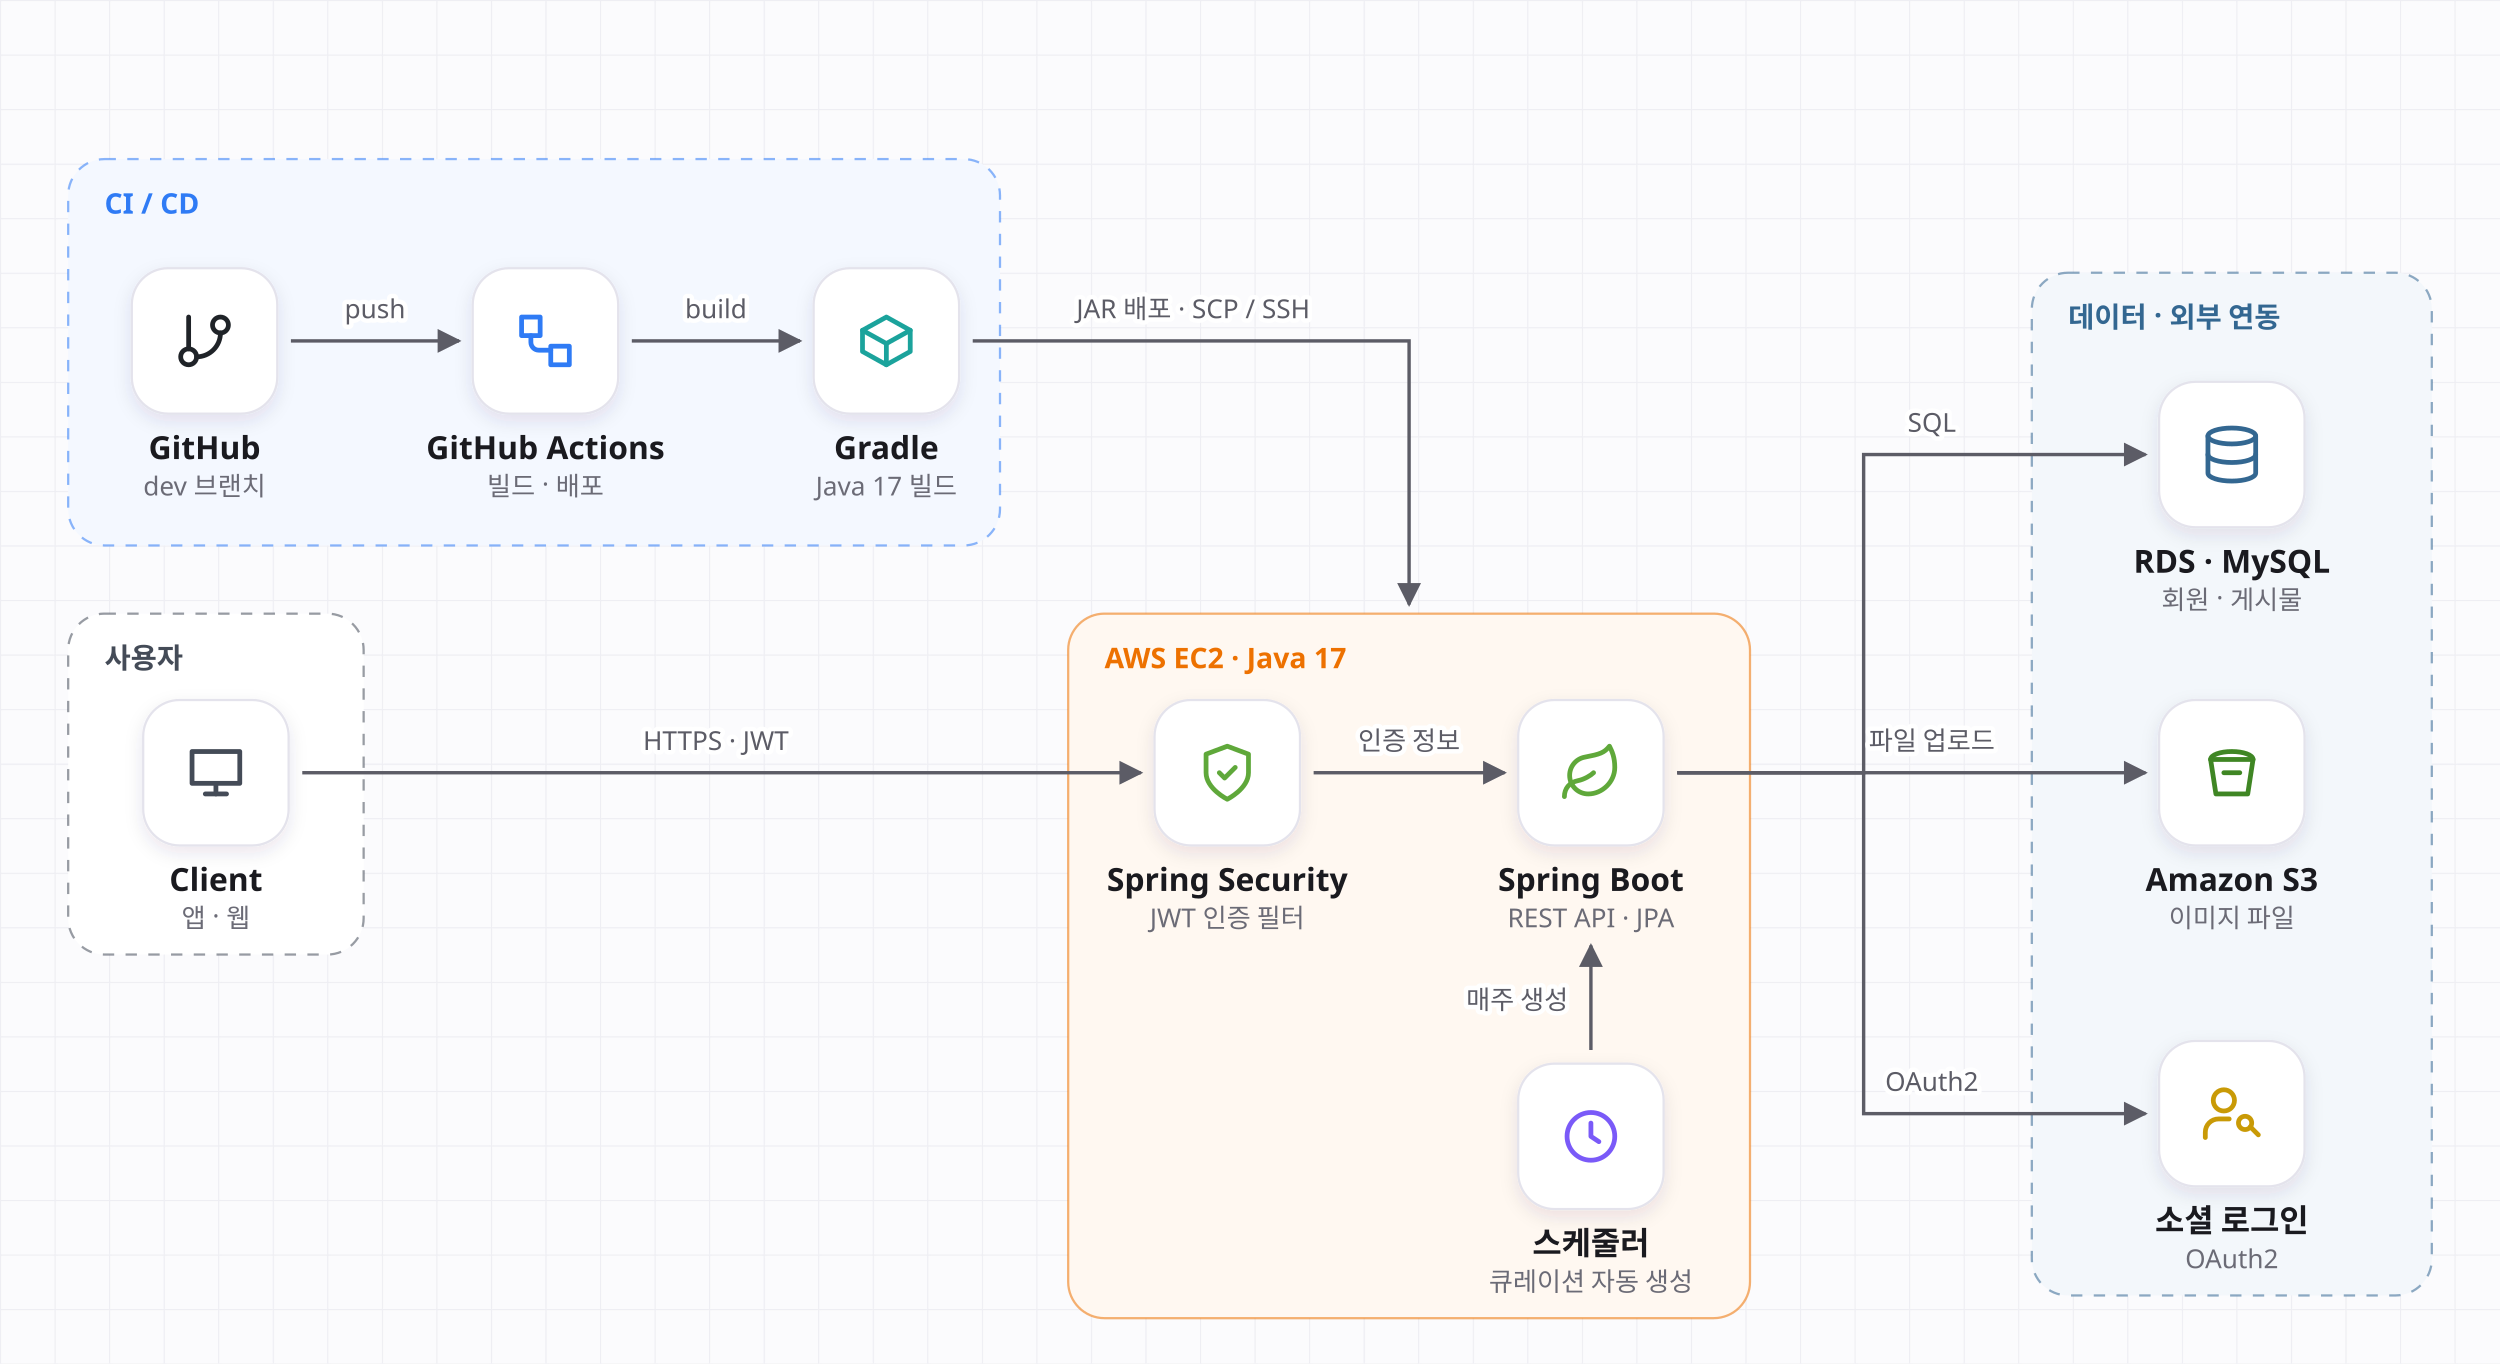
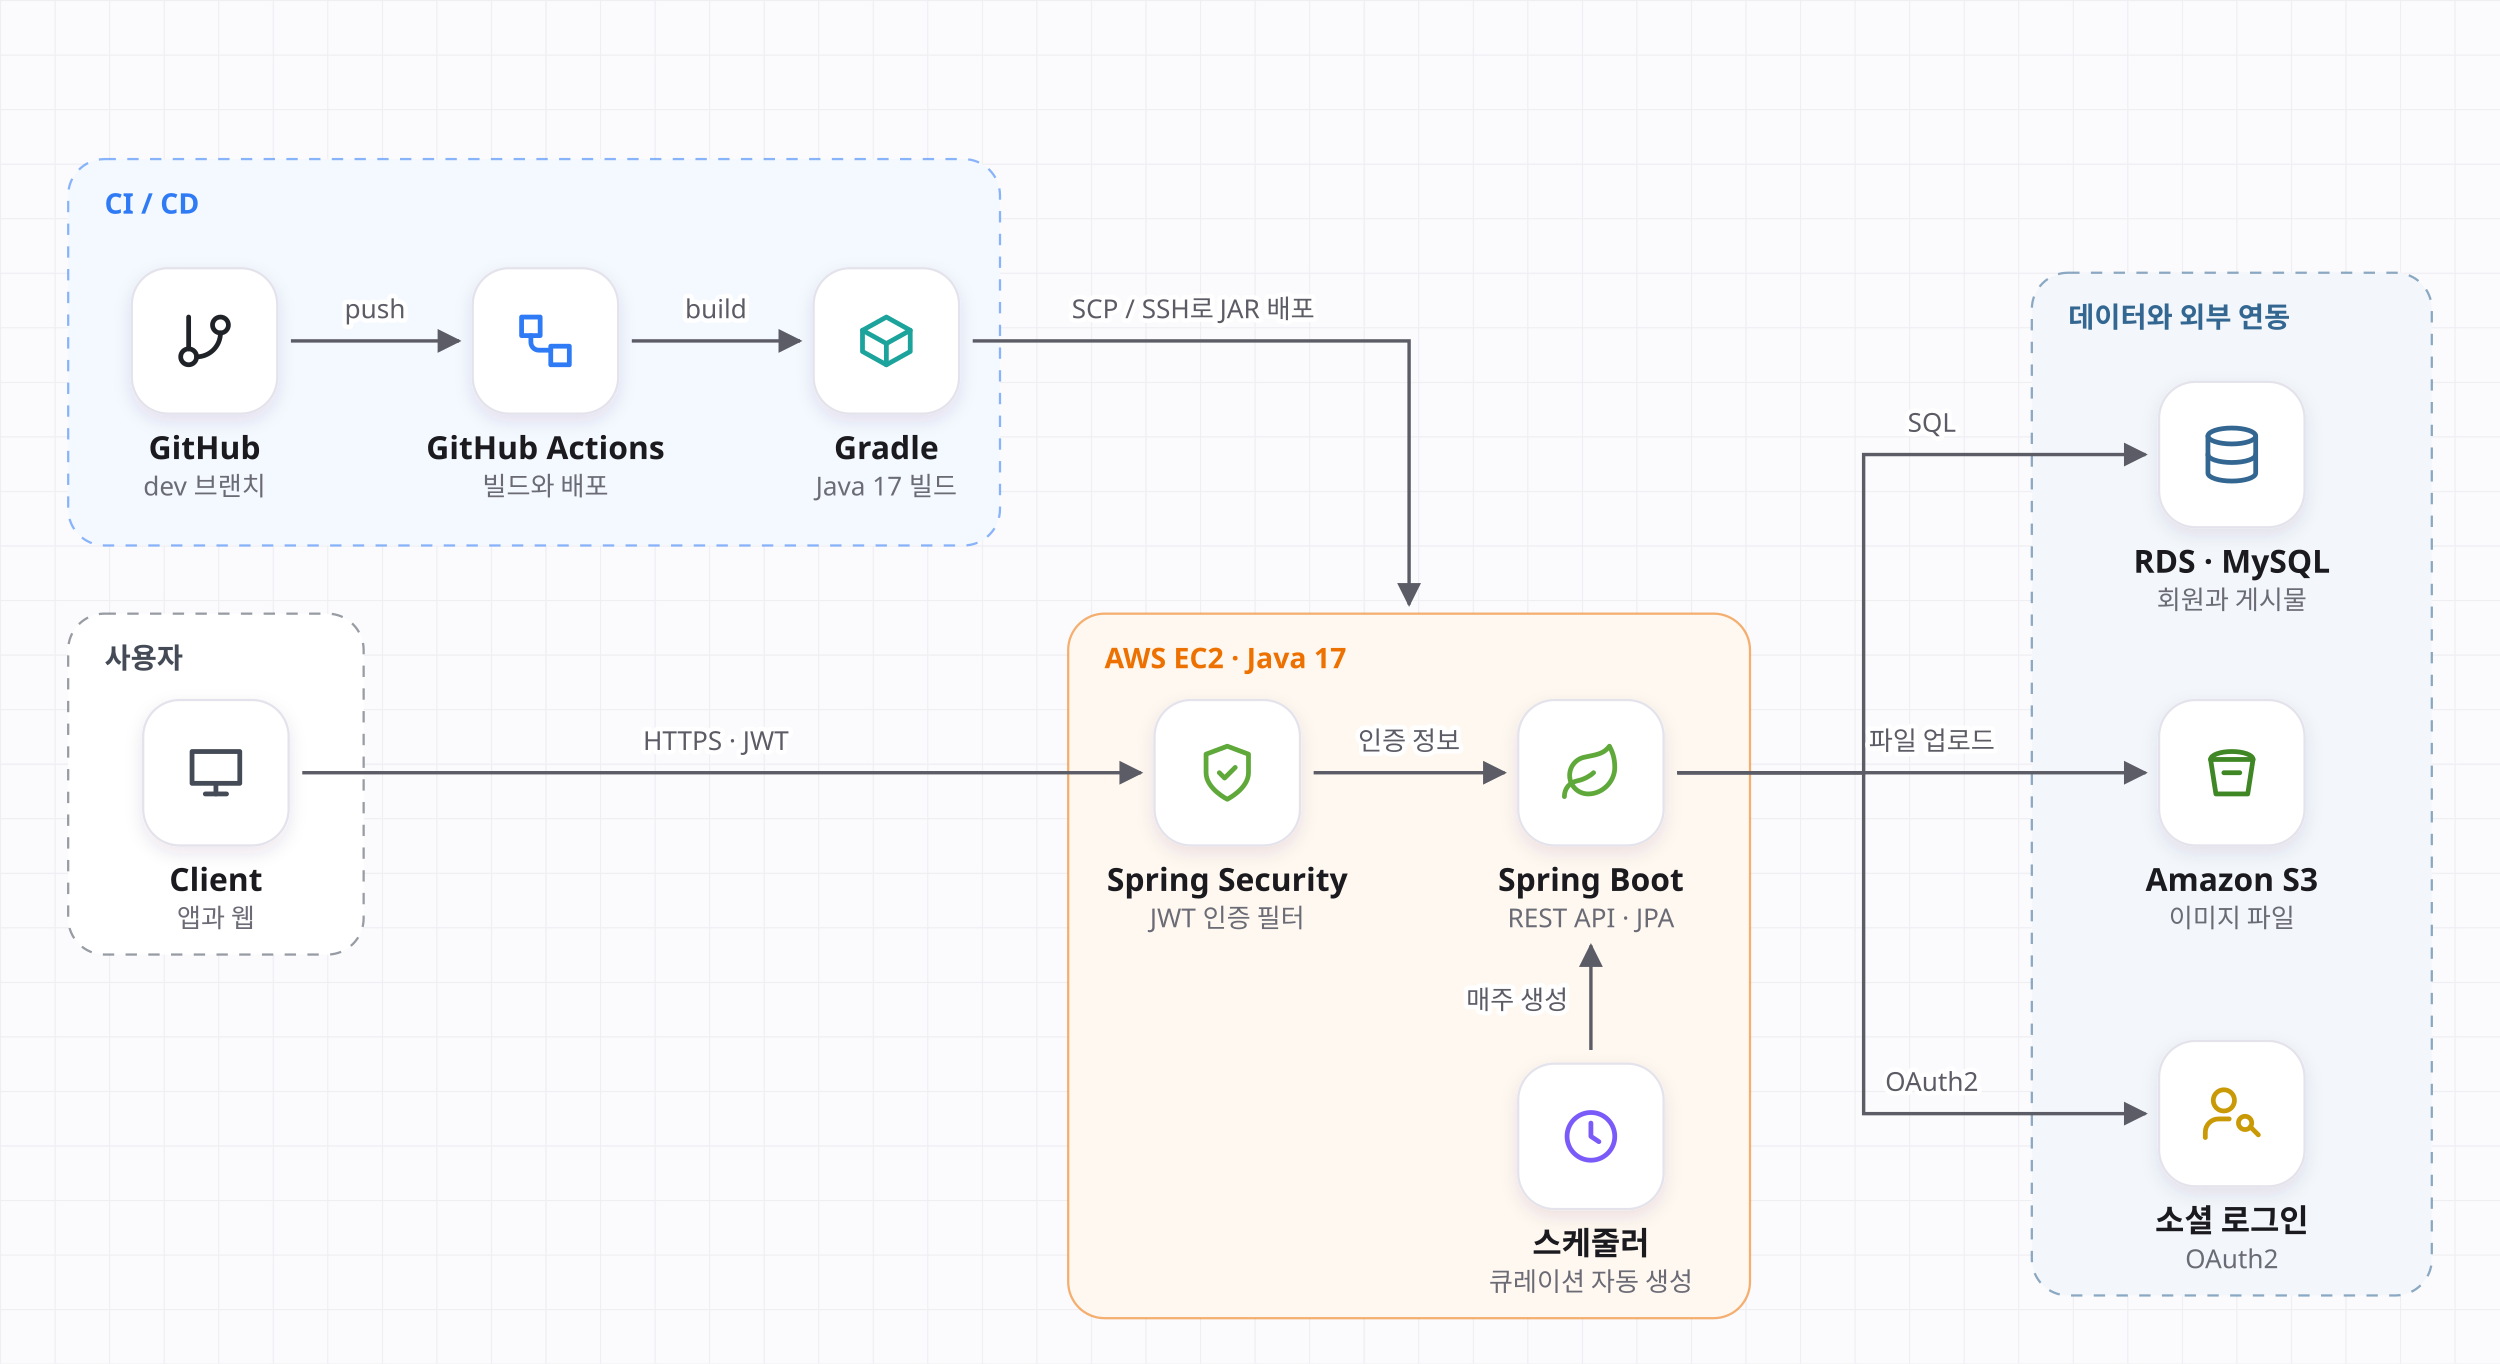
<svg xmlns="http://www.w3.org/2000/svg" viewBox="0 0 1100 600" width="1100" height="600" role="img" aria-label="동네방네 서비스 아키텍처">
  <defs>
    <pattern id="gr" width="24" height="24" patternUnits="userSpaceOnUse">
      <path d="M24 0H0V24" fill="none" stroke="#EEEEF3" stroke-width="1" />
    </pattern>
    <filter id="sh" x="-30%" y="-30%" width="160%" height="170%">
      <feDropShadow dx="0" dy="3" stdDeviation="4" flood-color="#2A2450" flood-opacity=".10" />
    </filter>
    <marker id="ar" viewBox="0 0 10 10" refX="9" refY="5" markerWidth="7" markerHeight="7" orient="auto-start-reverse">
      <path d="M0 0L10 5L0 10z" fill="#5C5C66" />
    </marker>
    <style>text{font-family:'Pretendard','Noto Sans KR','Apple SD Gothic Neo','Malgun Gothic',sans-serif}.t{font-size:14px;font-weight:600;fill:#1A1A1F}.s{font-size:11.5px;fill:#6B6B76}.g{font-size:12.5px;font-weight:600}.e{font-size:11.5px;font-weight:500;paint-order:stroke;stroke:#fff;stroke-width:4px;stroke-linejoin:round}</style>
  </defs>
  <rect width="1100" height="600" fill="#FBFBFD" />
  <rect width="1100" height="600" fill="url(#gr)" />
  <rect x="30" y="70" width="410" height="170" rx="16" fill="#F4F8FF" stroke="#2F7BF5" stroke-opacity=".55" stroke-dasharray="5 5" />
  <text x="46" y="94" class="g" fill="#2F7BF5">CI / CD</text>
  <rect x="30" y="270" width="130" height="150" rx="16" fill="#FFFFFF" stroke="#444B57" stroke-opacity=".55" stroke-dasharray="5 5" />
  <text x="46" y="294" class="g" fill="#444B57">사용자</text>
  <rect x="470" y="270" width="300" height="310" rx="16" fill="#FFF8F1" stroke="#ED7100" stroke-opacity=".55" />
  <text x="486" y="294" class="g" fill="#ED7100">AWS EC2 · Java 17</text>
  <rect x="894" y="120" width="176" height="450" rx="16" fill="#F3F7FB" stroke="#336791" stroke-opacity=".55" stroke-dasharray="5 5" />
-   <text x="910" y="144" class="g" fill="#336791">데이터 · 외부 연동</text>
+   <text x="910" y="144" class="g" fill="#336791">데이터와 외부 연동</text>
  <path d="M128,150 L202,150" fill="none" stroke="#5C5C66" stroke-width="1.5" marker-end="url(#ar)" />
  <text x="165" y="140" text-anchor="middle" class="e" fill="#5C5C66">push</text>
  <path d="M278,150 L352,150" fill="none" stroke="#5C5C66" stroke-width="1.5" marker-end="url(#ar)" />
  <text x="315" y="140" text-anchor="middle" class="e" fill="#5C5C66">build</text>
  <path d="M428,150 L620,150 L620,266" fill="none" stroke="#5C5C66" stroke-width="1.5" marker-end="url(#ar)" />
-   <text x="525" y="140" text-anchor="middle" class="e" fill="#5C5C66">JAR 배포 · SCP / SSH</text>
+   <text x="525" y="140" text-anchor="middle" class="e" fill="#5C5C66">SCP / SSH로 JAR 배포</text>
  <path d="M133,340 L502,340" fill="none" stroke="#5C5C66" stroke-width="1.5" marker-end="url(#ar)" />
  <text x="315" y="330" text-anchor="middle" class="e" fill="#5C5C66">HTTPS · JWT</text>
  <path d="M578,340 L662,340" fill="none" stroke="#5C5C66" stroke-width="1.5" marker-end="url(#ar)" />
  <text x="620" y="330" text-anchor="middle" class="e" fill="#5C5C66">인증 정보</text>
  <path d="M700,462 L700,416" fill="none" stroke="#5C5C66" stroke-width="1.5" marker-end="url(#ar)" />
  <text x="690" y="444" text-anchor="end" class="e" fill="#5C5C66">매주 생성</text>
  <path d="M738,340 L820,340 L820,200 L944,200" fill="none" stroke="#5C5C66" stroke-width="1.5" marker-end="url(#ar)" />
  <text x="850" y="190" text-anchor="middle" class="e" fill="#5C5C66">SQL</text>
  <path d="M738,340 L944,340" fill="none" stroke="#5C5C66" stroke-width="1.5" marker-end="url(#ar)" />
  <text x="850" y="330" text-anchor="middle" class="e" fill="#5C5C66">파일 업로드</text>
  <path d="M738,340 L820,340 L820,490 L944,490" fill="none" stroke="#5C5C66" stroke-width="1.5" marker-end="url(#ar)" />
  <text x="850" y="480" text-anchor="middle" class="e" fill="#5C5C66">OAuth2</text>
  <g transform="translate(58,118)">
    <rect width="64" height="64" rx="16" fill="#fff" stroke="#E4E3EC" filter="url(#sh)" />
    <g transform="translate(18,18) scale(1.1667)" fill="none" stroke="#1F2328" stroke-width="1.8" stroke-linecap="round" stroke-linejoin="round">
      <path d="M6 3v12" />
      <path d="M18 9a3 3 0 1 0 0-6 3 3 0 0 0 0 6z" />
      <path d="M6 21a3 3 0 1 0 0-6 3 3 0 0 0 0 6z" />
      <path d="M18 9a9 9 0 0 1-9 9" />
    </g>
  </g>
  <text x="90" y="202" text-anchor="middle" class="t">GitHub</text>
  <text x="90" y="218" text-anchor="middle" class="s">dev 브랜치</text>
  <g transform="translate(208,118)">
    <rect width="64" height="64" rx="16" fill="#fff" stroke="#E4E3EC" filter="url(#sh)" />
    <g transform="translate(18,18) scale(1.1667)" fill="none" stroke="#2F7BF5" stroke-width="1.8" stroke-linecap="round" stroke-linejoin="round">
      <path d="M3 3h7v7H3z" />
      <path d="M14 14h7v7h-7z" />
      <path d="M6.5 10v2.5a3 3 0 0 0 3 3H14" />
    </g>
  </g>
  <text x="240" y="202" text-anchor="middle" class="t">GitHub Actions</text>
-   <text x="240" y="218" text-anchor="middle" class="s">빌드 · 배포</text>
+   <text x="240" y="218" text-anchor="middle" class="s">빌드와 배포</text>
  <g transform="translate(358,118)">
    <rect width="64" height="64" rx="16" fill="#fff" stroke="#E4E3EC" filter="url(#sh)" />
    <g transform="translate(18,18) scale(1.1667)" fill="none" stroke="#1BA39C" stroke-width="1.8" stroke-linecap="round" stroke-linejoin="round">
      <path d="M21 8l-9-5-9 5 9 5 9-5z" />
      <path d="M3 8v8l9 5 9-5V8" />
      <path d="M12 13v8" />
    </g>
  </g>
  <text x="390" y="202" text-anchor="middle" class="t">Gradle</text>
  <text x="390" y="218" text-anchor="middle" class="s">Java 17 빌드</text>
  <g transform="translate(63,308)">
    <rect width="64" height="64" rx="16" fill="#fff" stroke="#E4E3EC" filter="url(#sh)" />
    <g transform="translate(18,18) scale(1.1667)" fill="none" stroke="#444B57" stroke-width="1.8" stroke-linecap="round" stroke-linejoin="round">
      <path d="M3 4h18v12H3z" />
      <path d="M8 20h8" />
      <path d="M12 16v4" />
    </g>
  </g>
  <text x="95" y="392" text-anchor="middle" class="t">Client</text>
-   <text x="95" y="408" text-anchor="middle" class="s">앱 · 웹</text>
+   <text x="95" y="408" text-anchor="middle" class="s">앱과 웹</text>
  <g transform="translate(508,308)">
    <rect width="64" height="64" rx="16" fill="#fff" stroke="#E4E3EC" filter="url(#sh)" />
    <g transform="translate(18,18) scale(1.1667)" fill="none" stroke="#5FA83A" stroke-width="1.8" stroke-linecap="round" stroke-linejoin="round">
      <path d="M12 22s8-4 8-10V5l-8-3-8 3v7c0 6 8 10 8 10z" />
      <path d="M9 12l2 2 4-4" />
    </g>
  </g>
  <text x="540" y="392" text-anchor="middle" class="t">Spring Security</text>
  <text x="540" y="408" text-anchor="middle" class="s">JWT 인증 필터</text>
  <g transform="translate(668,308)">
    <rect width="64" height="64" rx="16" fill="#fff" stroke="#E4E3EC" filter="url(#sh)" />
    <g transform="translate(18,18) scale(1.1667)" fill="none" stroke="#5FA83A" stroke-width="1.8" stroke-linecap="round" stroke-linejoin="round">
      <path d="M11 20A7 7 0 0 1 9.8 6.1C15.5 5 17 4.48 19 2c1 2 2 4.18 2 8 0 5.5-4.78 10-10 10Z" />
      <path d="M2 21c0-3 1.85-5.36 5.08-6C9.5 14.52 12 13 13 12" />
    </g>
  </g>
  <text x="700" y="392" text-anchor="middle" class="t">Spring Boot</text>
  <text x="700" y="408" text-anchor="middle" class="s">REST API · JPA</text>
  <g transform="translate(668,468)">
    <rect width="64" height="64" rx="16" fill="#fff" stroke="#E4E3EC" filter="url(#sh)" />
    <g transform="translate(18,18) scale(1.1667)" fill="none" stroke="#7A5AF8" stroke-width="1.8" stroke-linecap="round" stroke-linejoin="round">
      <path d="M12 21a9 9 0 1 0 0-18 9 9 0 0 0 0 18z" />
      <path d="M12 7v5l3 2" />
    </g>
  </g>
  <text x="700" y="552" text-anchor="middle" class="t">스케줄러</text>
  <text x="700" y="568" text-anchor="middle" class="s">큐레이션 자동 생성</text>
  <g transform="translate(950,168)">
    <rect width="64" height="64" rx="16" fill="#fff" stroke="#E4E3EC" filter="url(#sh)" />
    <g transform="translate(18,18) scale(1.1667)" fill="none" stroke="#336791" stroke-width="1.8" stroke-linecap="round" stroke-linejoin="round">
      <path d="M12 8c4.97 0 9-1.34 9-3s-4.03-3-9-3-9 1.34-9 3 4.03 3 9 3z" />
      <path d="M3 5v14c0 1.66 4.03 3 9 3s9-1.34 9-3V5" />
      <path d="M3 12c0 1.66 4.03 3 9 3s9-1.34 9-3" />
    </g>
  </g>
  <text x="982" y="252" text-anchor="middle" class="t">RDS · MySQL</text>
-   <text x="982" y="268" text-anchor="middle" class="s">회원 · 게시물</text>
+   <text x="982" y="268" text-anchor="middle" class="s">회원과 게시물</text>
  <g transform="translate(950,308)">
    <rect width="64" height="64" rx="16" fill="#fff" stroke="#E4E3EC" filter="url(#sh)" />
    <g transform="translate(18,18) scale(1.1667)" fill="none" stroke="#3F8624" stroke-width="1.8" stroke-linecap="round" stroke-linejoin="round">
      <path d="M4 7h16l-2 13H6L4 7z" />
      <path d="M4 7c0-1.7 3.6-3 8-3s8 1.3 8 3" />
      <path d="M9 12h6" />
    </g>
  </g>
  <text x="982" y="392" text-anchor="middle" class="t">Amazon S3</text>
  <text x="982" y="408" text-anchor="middle" class="s">이미지 파일</text>
  <g transform="translate(950,458)">
    <rect width="64" height="64" rx="16" fill="#fff" stroke="#E4E3EC" filter="url(#sh)" />
    <g transform="translate(18,18) scale(1.1667)" fill="none" stroke="#C99A06" stroke-width="1.8" stroke-linecap="round" stroke-linejoin="round">
      <path d="M9 11a4 4 0 1 0 0-8 4 4 0 0 0 0 8z" />
      <path d="M2 21v-2a5 5 0 0 1 5-5h4" />
      <path d="M17 13a2.5 2.5 0 1 0 0 5 2.5 2.5 0 0 0 0-5z" />
      <path d="M19 17l3 3" />
    </g>
  </g>
  <text x="982" y="542" text-anchor="middle" class="t">소셜 로그인</text>
  <text x="982" y="558" text-anchor="middle" class="s">OAuth2</text>
</svg>
